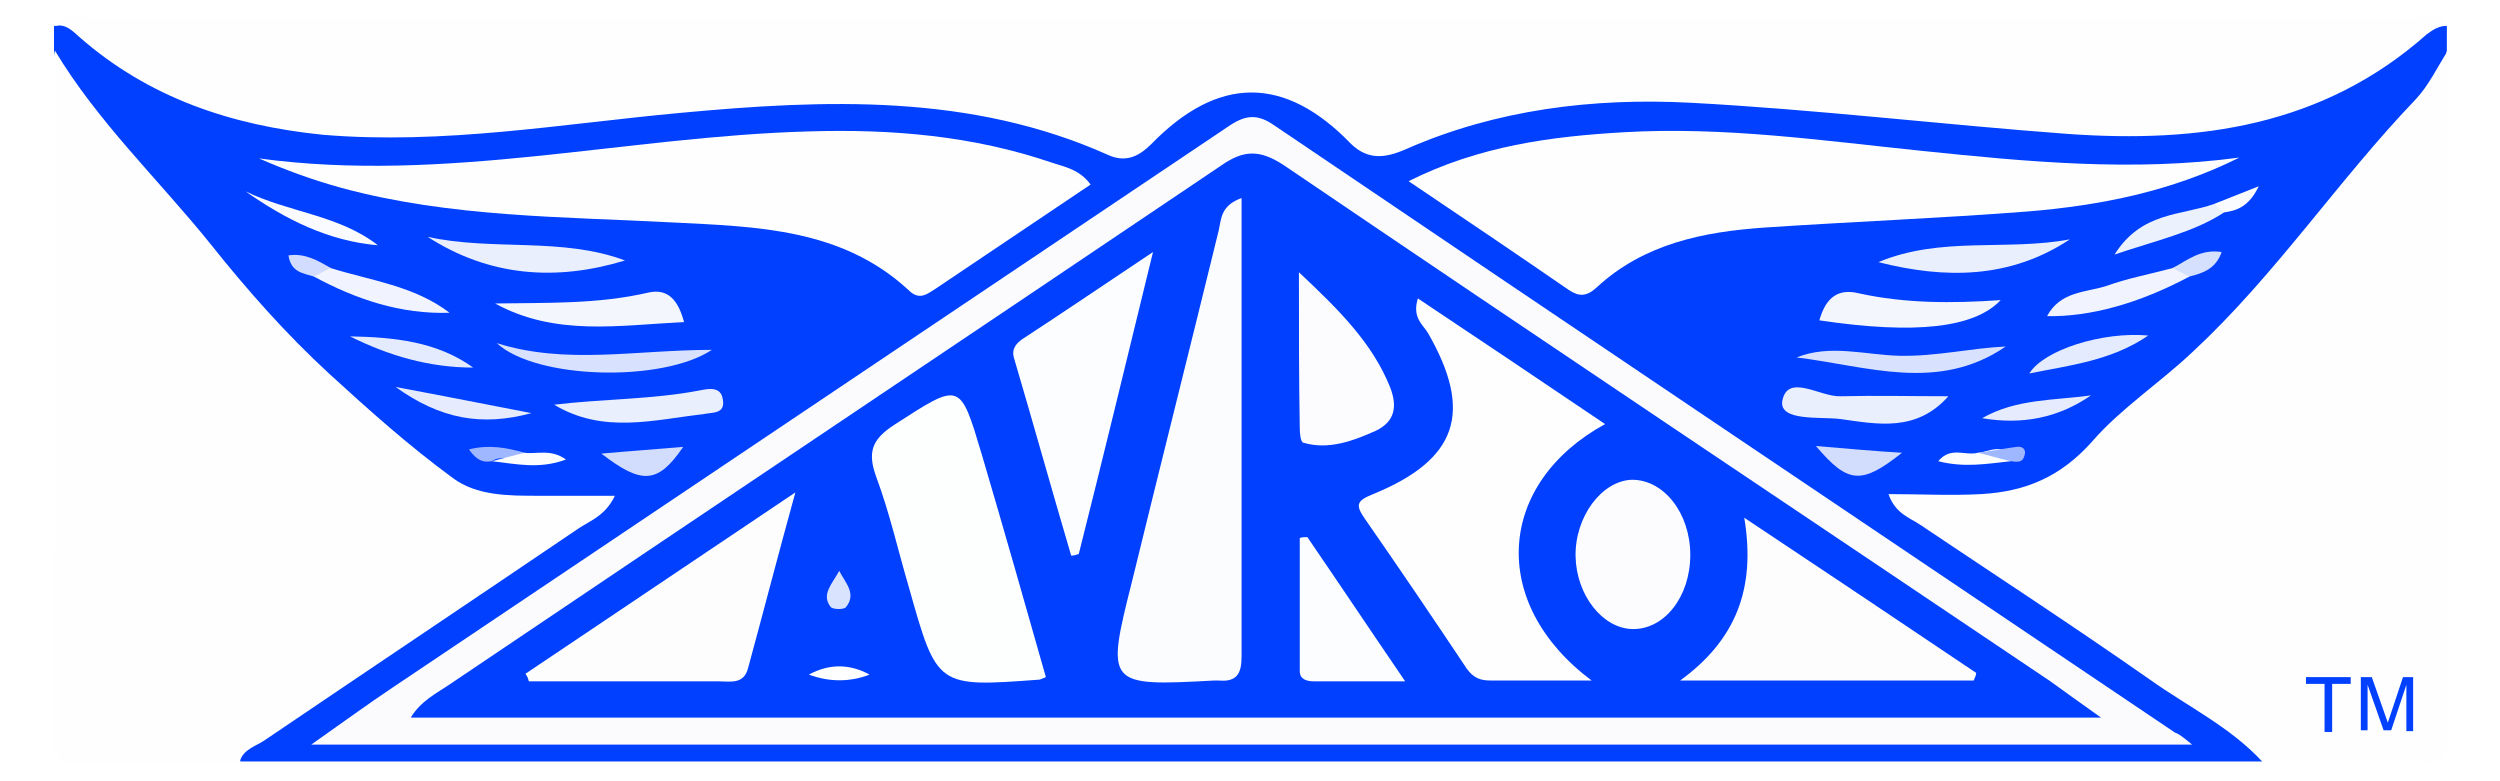
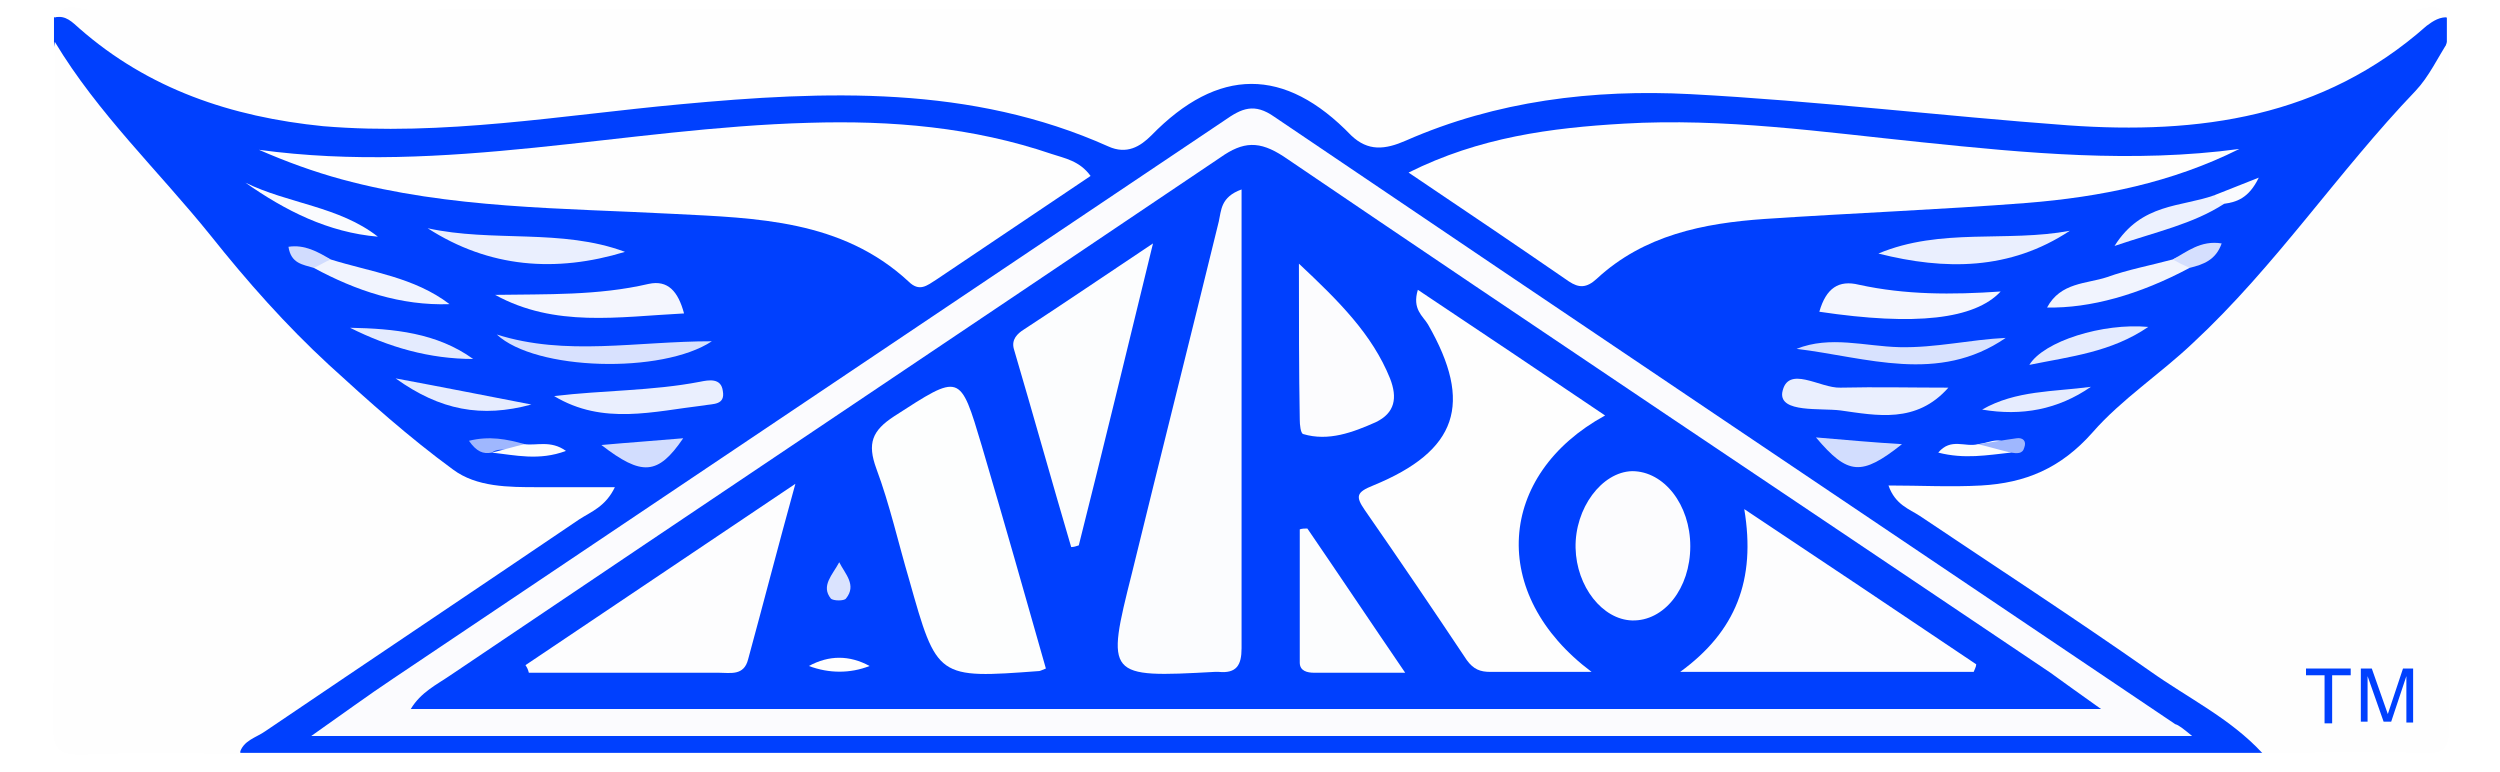
- <svg xmlns="http://www.w3.org/2000/svg" version="1.1" id="Layer_1" x="0px" y="0px" viewBox="-3.7 2.92 296.4 92.56" style="enable-background:new 0 0 288 99.3;" xml:space="preserve">
+ <svg xmlns="http://www.w3.org/2000/svg" version="1.1" id="Layer_1" x="0px" y="0px" viewBox="-3.7 3.94 296.4 91.52" style="enable-background:new 0 0 288 99.3;" xml:space="preserve">
  <style type="text/css">
	.st0{fill:#0040FE;}
	.st1{fill:#FEFEFE;}
	.st2{fill:#FBFBFE;}
	.st3{fill:#F4F6FE;}
	.st4{fill:#EAEFFE;}
	.st5{fill:#D8E2FE;}
	.st6{fill:#D8E1FE;}
	.st7{fill:#F1F4FE;}
	.st8{fill:#E4EBFE;}
	.st9{fill:#FAFBFE;}
	.st10{fill:#ECF1FE;}
	.st11{fill:#E6ECFE;}
	.st12{fill:#D2DDFE;}
	.st13{fill:#9FB7FE;}
	.st14{fill:#FCFDFE;}
	.st15{fill:#D5DFFE;}
	.st16{fill:#D1DCFE;}
	.st17{fill:#FBFCFE;}
	.st18{fill:#FDFEFE;}
	.st19{fill:#FDFDFE;}
	.st20{fill:#FCFCFE;}
	.st21{fill:#DAE3FE;}
</style>
  <g>
    <path class="st0" d="M264.5,93.2c-79.9,0-159.8,0-239.7,0c-0.8-3.3,1.9-4.4,3.9-5.8c11.3-8.2,23.2-15.7,35-23.7   c-4-0.3-7.9,0.2-11.6-1.1c-1.8-0.6-3.6-1.3-5.1-2.5C34,49.9,22.6,37.9,12.6,24.7c-1-1.3-1.9-2.6-3.1-3.6c-3.9-3.2-5.9-7.4-6.8-12.2   c0-1,0-1.9,0-2.9c3.1-0.7,5.5,0.9,7.8,2.4c11.3,7.6,23.9,8.9,37,8.3c12.7-0.6,25.3-2.5,38.1-3.4c14-1,27.7,0.1,40.9,4.9   c2.7,1,4.9-0.1,7.1-1.5c11.3-7.6,10.5-7.6,21.8,0c2.8,1.9,5.4,2.3,8.5,1.1c16.1-6,32.8-5.5,49.5-3.6c10.6,1.2,21.2,2.7,31.9,2.9   c11.8,0.2,23.5-1.6,33.7-8.9c2.1-1.5,4.5-3,7.4-2.2c0,1,0,1.9,0,2.9c-0.9,4.8-3.5,8.5-6.7,12.3c-5,6-10.1,11.8-15,17.9   c-4.6,5.7-9.8,10.9-15.7,15.2c-1.4,1-2.9,2-4.1,3.3c-3.7,4.3-8.6,5.9-14.1,6.1c-1.7,0.1-3.5-0.1-5.3,0.2   c11.7,7.9,23.6,15.4,34.9,23.7C262.6,88.9,265.4,89.9,264.5,93.2z" />
    <path class="st1" d="M286.6,6c-1-0.1-1.8,0.4-2.6,1c-12.3,10.9-27,12.9-42.5,11.8c-14.9-1.1-29.8-2.9-44.8-3.7   c-11.5-0.6-23,0.8-33.7,5.5c-2.5,1.1-4.5,1.3-6.5-0.6c-7.9-8.2-15.8-8.1-23.7,0c-1.3,1.3-2.9,2.3-5.1,1.3   c-16.3-7.3-33.5-6.6-50.7-5c-14.1,1.3-28.1,3.8-42.4,2.6C23.7,17.8,13.9,14.5,5.7,7.3C4.9,6.6,4.1,5.7,2.8,6c1.1-2,2.9-0.9,4.3-0.9   C98.8,5,190.5,5,282.3,5.1C283.7,5.1,285.5,4,286.6,6z" />
    <path class="st1" d="M2.8,8.9c5.1,8.5,12.3,15.3,18.5,23c4.3,5.4,8.9,10.6,14,15.3c4.7,4.3,9.5,8.6,14.7,12.4   c2.8,2.1,6.6,2.1,10.1,2.1c2.9,0,5.9,0,9.1,0c-1.1,2.3-2.8,2.9-4.2,3.8c-12.4,8.4-24.8,16.7-37.2,25.1c-1.1,0.8-2.7,1.1-3.1,2.7   c-6,0-12.1-0.2-18.1,0.1c-3.1,0.1-4.1-0.3-4-3.8C2.9,62.6,2.8,35.7,2.8,8.9z" />
    <path class="st1" d="M264.5,93.2c-3.8-4.1-8.8-6.5-13.3-9.7c-9-6.3-18.2-12.3-27.3-18.4c-1.2-0.8-2.9-1.3-3.7-3.6   c3.8,0,7.4,0.2,11,0c5.2-0.3,9.4-2,13.2-6.3c3.4-3.9,8-6.9,11.9-10.6c9.8-9.1,17.2-20.3,26.4-29.9c1.6-1.7,2.6-3.9,3.9-5.9   c0,27-0.1,54,0.1,81c0,2.9-0.6,3.6-3.4,3.4C277,93,270.8,93.2,264.5,93.2z" />
    <path class="st2" d="M256.2,91.2c-74.6,0-148.3,0-223,0c3.7-2.6,6.7-4.8,9.7-6.8c32.9-22.1,65.7-44.1,98.6-66.2   c2-1.4,3.5-2.1,5.9-0.4c35.6,24.1,71.2,48,106.8,72C254.6,89.9,255.1,90.3,256.2,91.2z" />
    <path class="st1" d="M125.6,24.8c-6.1,4.1-12.2,8.2-18.3,12.3c-1.1,0.7-2,1.5-3.3,0.2c-7.9-7.3-18-7.5-27.8-8   c-13.2-0.7-26.5-0.6-39.4-4.1c-3.3-0.9-6.6-2.1-9.8-3.5c22,3,43.4-2.6,65.2-3.2c9.8-0.3,19.4,0.5,28.8,3.7   C122.5,22.7,124.3,23,125.6,24.8z" />
    <path class="st1" d="M163.3,24.4c8.4-4.2,16.9-5.3,25.5-5.8c11.9-0.7,23.6,1,35.3,2.2c12.5,1.3,25.1,2.5,37.7,0.8   c-8,4-16.5,5.7-25.2,6.4c-10.3,0.8-20.7,1.2-31.1,1.9c-7.2,0.5-14.3,1.9-19.9,7.1c-1.2,1.1-2.1,1.1-3.3,0.3   C176.2,33.1,170,28.9,163.3,24.4z" />
    <path class="st3" d="M55,38.9c6.1-0.1,12.2,0.1,18.2-1.3c2.3-0.5,3.5,0.9,4.2,3.5C69.6,41.5,62.1,42.8,55,38.9z" />
    <path class="st4" d="M47,31c7.7,1.7,15.9,0,23.4,2.8C62.2,36.3,54.3,35.7,47,31z" />
    <path class="st4" d="M219,34c7.4-3.1,15.2-1.3,22.7-2.7C234.6,36,226.9,36,219,34z" />
    <path class="st3" d="M212,40.9c0.8-2.8,2.3-3.8,4.7-3.2c5.5,1.2,11,1.2,16.8,0.8C230.4,41.8,223.4,42.6,212,40.9z" />
    <path class="st4" d="M227.3,49.9c-3.8,4.3-8.5,3.3-12.8,2.7c-2.4-0.3-7.2,0.3-6.9-2.1c0.6-3.4,4.5-0.5,6.9-0.6   C218.8,49.8,223,49.9,227.3,49.9z" />
    <path class="st4" d="M62,50.9c5.8-0.7,11.6-0.6,17.3-1.7c1-0.2,2.5-0.5,2.7,1.1c0.3,1.7-1.2,1.5-2.2,1.7   C73.8,52.7,67.8,54.4,62,50.9z" />
    <path class="st5" d="M234.1,44c-8,5.5-16.5,2.3-24.8,1.3c4-1.6,8.1-0.3,12.2-0.2C225.8,45.2,229.9,44.2,234.1,44z" />
    <path class="st6" d="M55.2,43.6c8.2,2.6,16.5,0.8,25.5,0.8C74.8,48.3,59.8,47.9,55.2,43.6z" />
    <path class="st7" d="M255.9,35.7c-6,3.2-11.8,4.8-16.9,4.7c1.6-3,4.7-2.8,7.1-3.6c2.5-0.9,5.2-1.4,7.8-2.1   C255,34.2,255.9,33.9,255.9,35.7z" />
    <path class="st7" d="M35.5,34.7c4.8,1.5,9.9,2.1,14.1,5.3c-5.8,0.2-11.1-1.6-16.1-4.3C33.4,33.9,34.4,34.2,35.5,34.7z" />
    <path class="st8" d="M52.4,46.5c-5.2,0-10-1.4-14.6-3.7C43,42.9,48.1,43.4,52.4,46.5z" />
    <path class="st8" d="M251,42.7c-4.4,3-9.2,3.5-14.1,4.5C238.6,44.4,245.6,42.2,251,42.7z" />
    <path class="st9" d="M25.4,25.6c5.1,2.5,11.1,2.8,15.7,6.4C35.2,31.5,30.1,28.9,25.4,25.6z" />
    <path class="st10" d="M260,28.1c-3.7,2.4-8,3.3-13,5c3.2-5.1,7.9-4.6,11.8-6C259.3,27.4,259.9,27.5,260,28.1z" />
    <path class="st11" d="M43.2,48.8c5.9,1.1,10.4,2,16.1,3.1C53.4,53.5,48.5,52.6,43.2,48.8z" />
    <path class="st11" d="M244.2,49.8c-3.9,2.7-8.2,3.5-12.9,2.7C235.3,50.2,239.8,50.4,244.2,49.8z" />
    <path class="st12" d="M67.6,56.7c3.3-0.3,6.3-0.5,9.7-0.8C74.3,60.3,72.4,60.4,67.6,56.7z" />
    <path class="st12" d="M211.6,55.8c3.6,0.3,6.8,0.6,10.2,0.8C217,60.4,215.4,60.3,211.6,55.8z" />
    <path class="st13" d="M54.6,57.6c-1,0.2-1.8-0.1-2.7-1.4c2.4-0.6,4.5-0.2,6.6,0.4C57.5,58,55.8,56.7,54.6,57.6z" />
    <path class="st14" d="M54.6,57.6c1.3-0.3,2.6-0.7,3.9-1c1.4,0.2,3.1-0.5,4.9,0.8C60.2,58.6,57.4,57.9,54.6,57.6z" />
    <path class="st14" d="M234.7,57.6c-2.8,0.3-5.5,0.8-8.6,0c1.5-1.8,3.2-0.6,4.7-1C232.2,56.5,234,55.2,234.7,57.6z" />
    <path class="st15" d="M255.9,35.7c-0.7-0.3-1.3-0.6-2-1c1.7-0.9,3.3-2.3,5.8-1.9C259,34.8,257.5,35.3,255.9,35.7z" />
    <path class="st13" d="M234.7,57.6c-1.3-0.3-2.6-0.7-3.9-1c1.5-0.2,3.1-0.5,4.6-0.7c0.7-0.1,1.2,0.3,0.9,1.1   C236.1,57.8,235.4,57.7,234.7,57.6z" />
    <path class="st16" d="M35.5,34.7c-0.7,0.3-1.3,0.7-2,1c-1.3-0.4-2.7-0.5-3-2.5C32.4,32.9,34,33.8,35.5,34.7z" />
    <path class="st9" d="M260,28.1c-0.4-0.3-0.8-0.6-1.2-1c1.5-0.6,3-1.2,5.3-2.1C262.9,27.5,261.4,27.9,260,28.1z" />
    <path class="st0" d="M245.4,88c-67.6,0-133.8,0-200.4,0c1.2-2,3.1-2.9,4.7-4c30.4-20.5,60.9-40.9,91.3-61.4c2.7-1.9,4.6-2,7.5-0.1   c30.2,20.5,60.6,40.8,90.9,61.2C240.9,84.8,242.6,86,245.4,88z" />
    <path class="st1" d="M185,83.6c-4.8,0-8.4,0-12,0c-1.2,0-2-0.3-2.8-1.4c-4-6-8-11.9-12.1-17.8c-1.1-1.6-1-2.1,1-2.9   c10-4.1,11.9-9.7,6.5-19.1c-0.6-1-1.9-1.8-1.2-4.1c7.5,5,14.8,9.9,22.2,14.9C173.8,60.2,172.7,74.4,185,83.6z" />
    <path class="st17" d="M143.5,26.4c0,18.4,0,36.4,0,54.4c0,2-0.6,3-2.7,2.8c-0.2,0-0.3,0-0.5,0c-12.8,0.7-12.9,0.6-9.8-11.7   c3.4-13.9,6.9-27.8,10.3-41.7C141.1,28.9,141,27.3,143.5,26.4z" />
    <path class="st18" d="M120.3,83.2c-0.5,0.2-0.7,0.3-0.8,0.3c-12.1,0.9-12.1,0.9-15.4-10.8c-1.3-4.4-2.3-8.9-3.9-13.2   c-1.1-3-0.5-4.5,2.1-6.2c7.9-5.1,7.8-5.2,10.4,3.5C115.3,65.6,117.8,74.4,120.3,83.2z" />
    <path class="st19" d="M230.3,83.6c-11.3,0-22.6,0-34.8,0c6.6-4.8,9-10.9,7.6-19.3c9.6,6.4,18.6,12.4,27.5,18.4   C230.6,83,230.4,83.3,230.3,83.6z" />
    <path class="st19" d="M58.6,82.8c10.4-7,20.7-13.9,32-21.5c-2.1,7.6-3.8,14.2-5.6,20.8c-0.5,2-2.1,1.6-3.5,1.6c-7.5,0-15,0-22.5,0   C58.9,83.3,58.8,83.1,58.6,82.8z" />
    <path class="st14" d="M133,32.8c-3.1,12.7-5.9,24.3-8.8,35.8c-0.3,0.1-0.6,0.2-0.9,0.2c-2.3-7.8-4.5-15.7-6.8-23.5   c-0.3-1.1,0.4-1.8,1.2-2.3C122.6,39.8,127.3,36.6,133,32.8z" />
    <path class="st20" d="M196.7,68.7c0,5-3.1,8.9-6.9,8.8c-3.5-0.1-6.6-4-6.7-8.6c-0.1-4.7,3.1-9,6.7-9.1   C193.6,59.8,196.7,63.8,196.7,68.7z" />
    <path class="st20" d="M150.3,35.2c4.8,4.5,8.7,8.4,10.8,13.6c0.9,2.3,0.6,4.1-1.7,5.2c-2.7,1.2-5.6,2.3-8.6,1.4   c-0.3-0.1-0.4-1.1-0.4-1.7C150.3,47.9,150.3,42.1,150.3,35.2z" />
    <path class="st14" d="M151.3,66.6c3.7,5.4,7.3,10.8,11.6,17.1c-4.1,0-7.4,0-10.8,0c-0.8,0-1.7-0.2-1.7-1.2c0-5.3,0-10.5,0-15.8   C150.7,66.6,151,66.6,151.3,66.6z" />
    <path class="st1" d="M92.2,82.9c2.4-1.3,4.8-1.3,7.2,0C97.1,83.8,94.6,83.8,92.2,82.9z" />
    <path class="st21" d="M95.8,70.6c0.7,1.4,2.1,2.7,0.8,4.3c-0.2,0.3-1.5,0.3-1.8,0C93.6,73.4,95,72.1,95.8,70.6z" />
  </g>
  <g>
    <path class="st0" d="M275,83.2V84h-2.2v5.7h-0.9V84h-2.2v-0.8H275z" />
    <path class="st0" d="M276.2,83.2h1.3l1.9,5.4l1.8-5.4h1.2v6.4h-0.8v-3.8c0-0.1,0-0.3,0-0.7c0-0.3,0-0.6,0-1l-1.8,5.4h-0.9l-1.9-5.4   v0.2c0,0.2,0,0.4,0,0.7c0,0.3,0,0.6,0,0.7v3.8h-0.8V83.2z" />
  </g>
</svg>
